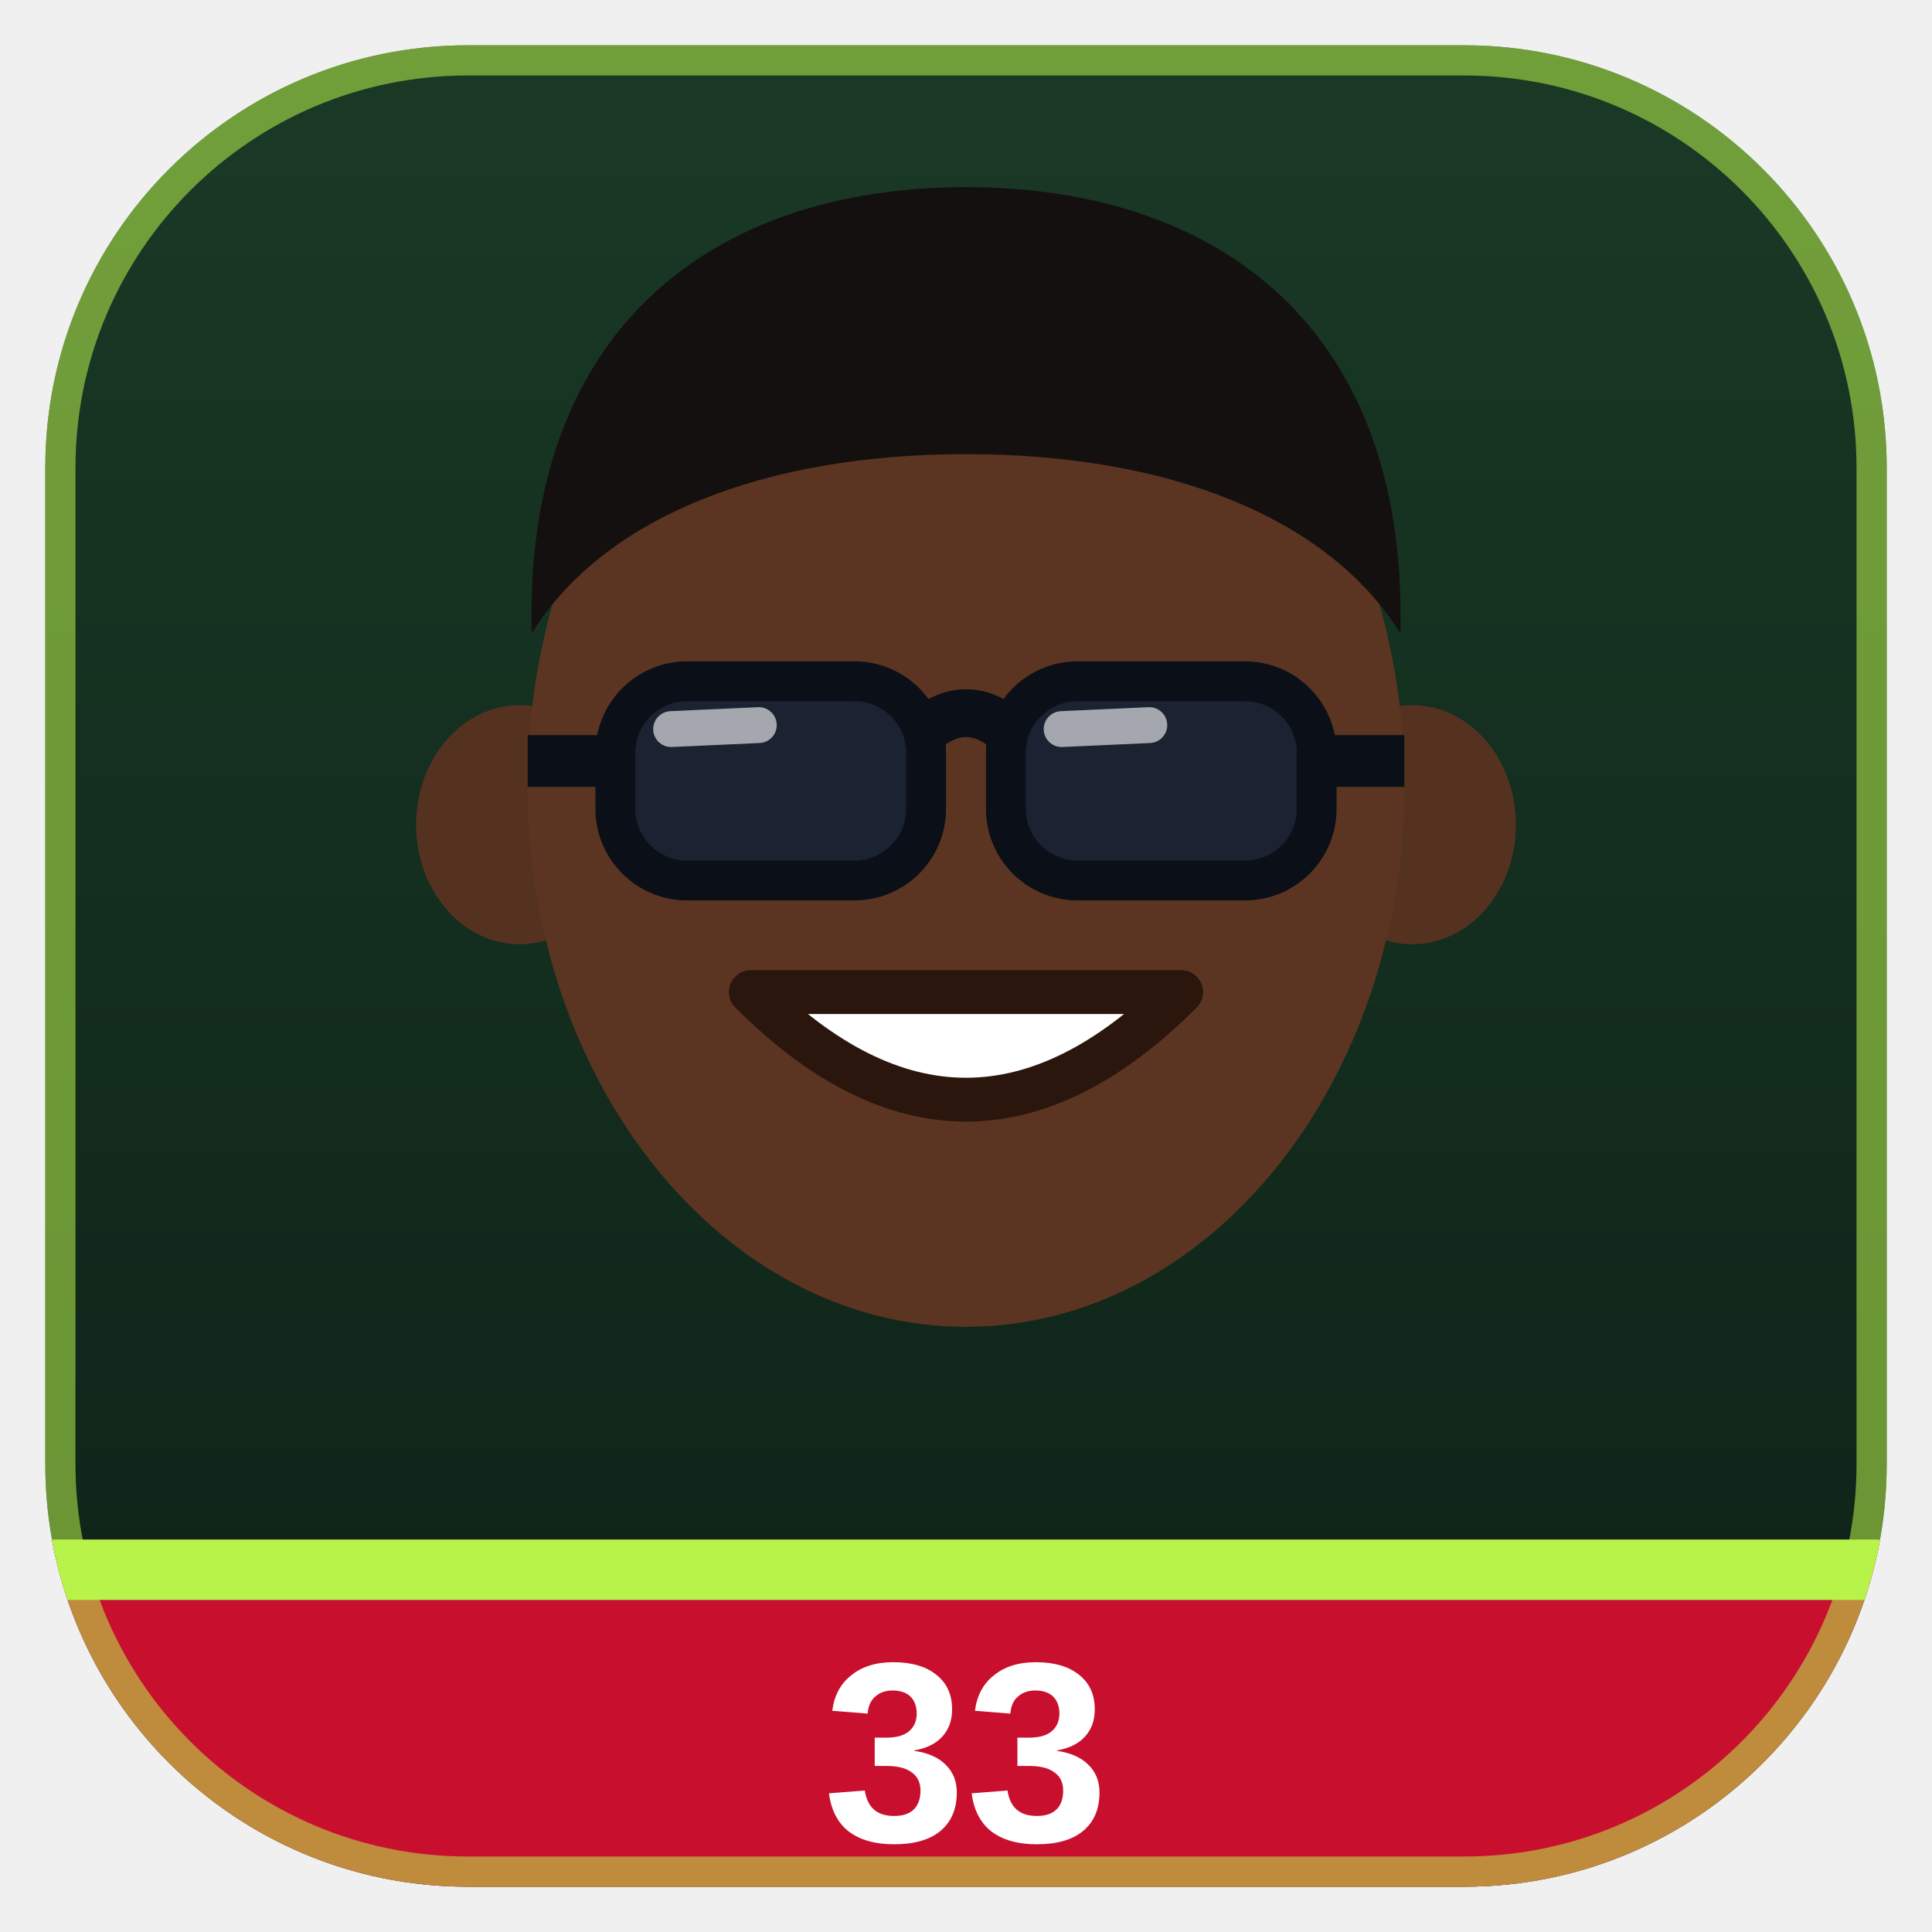
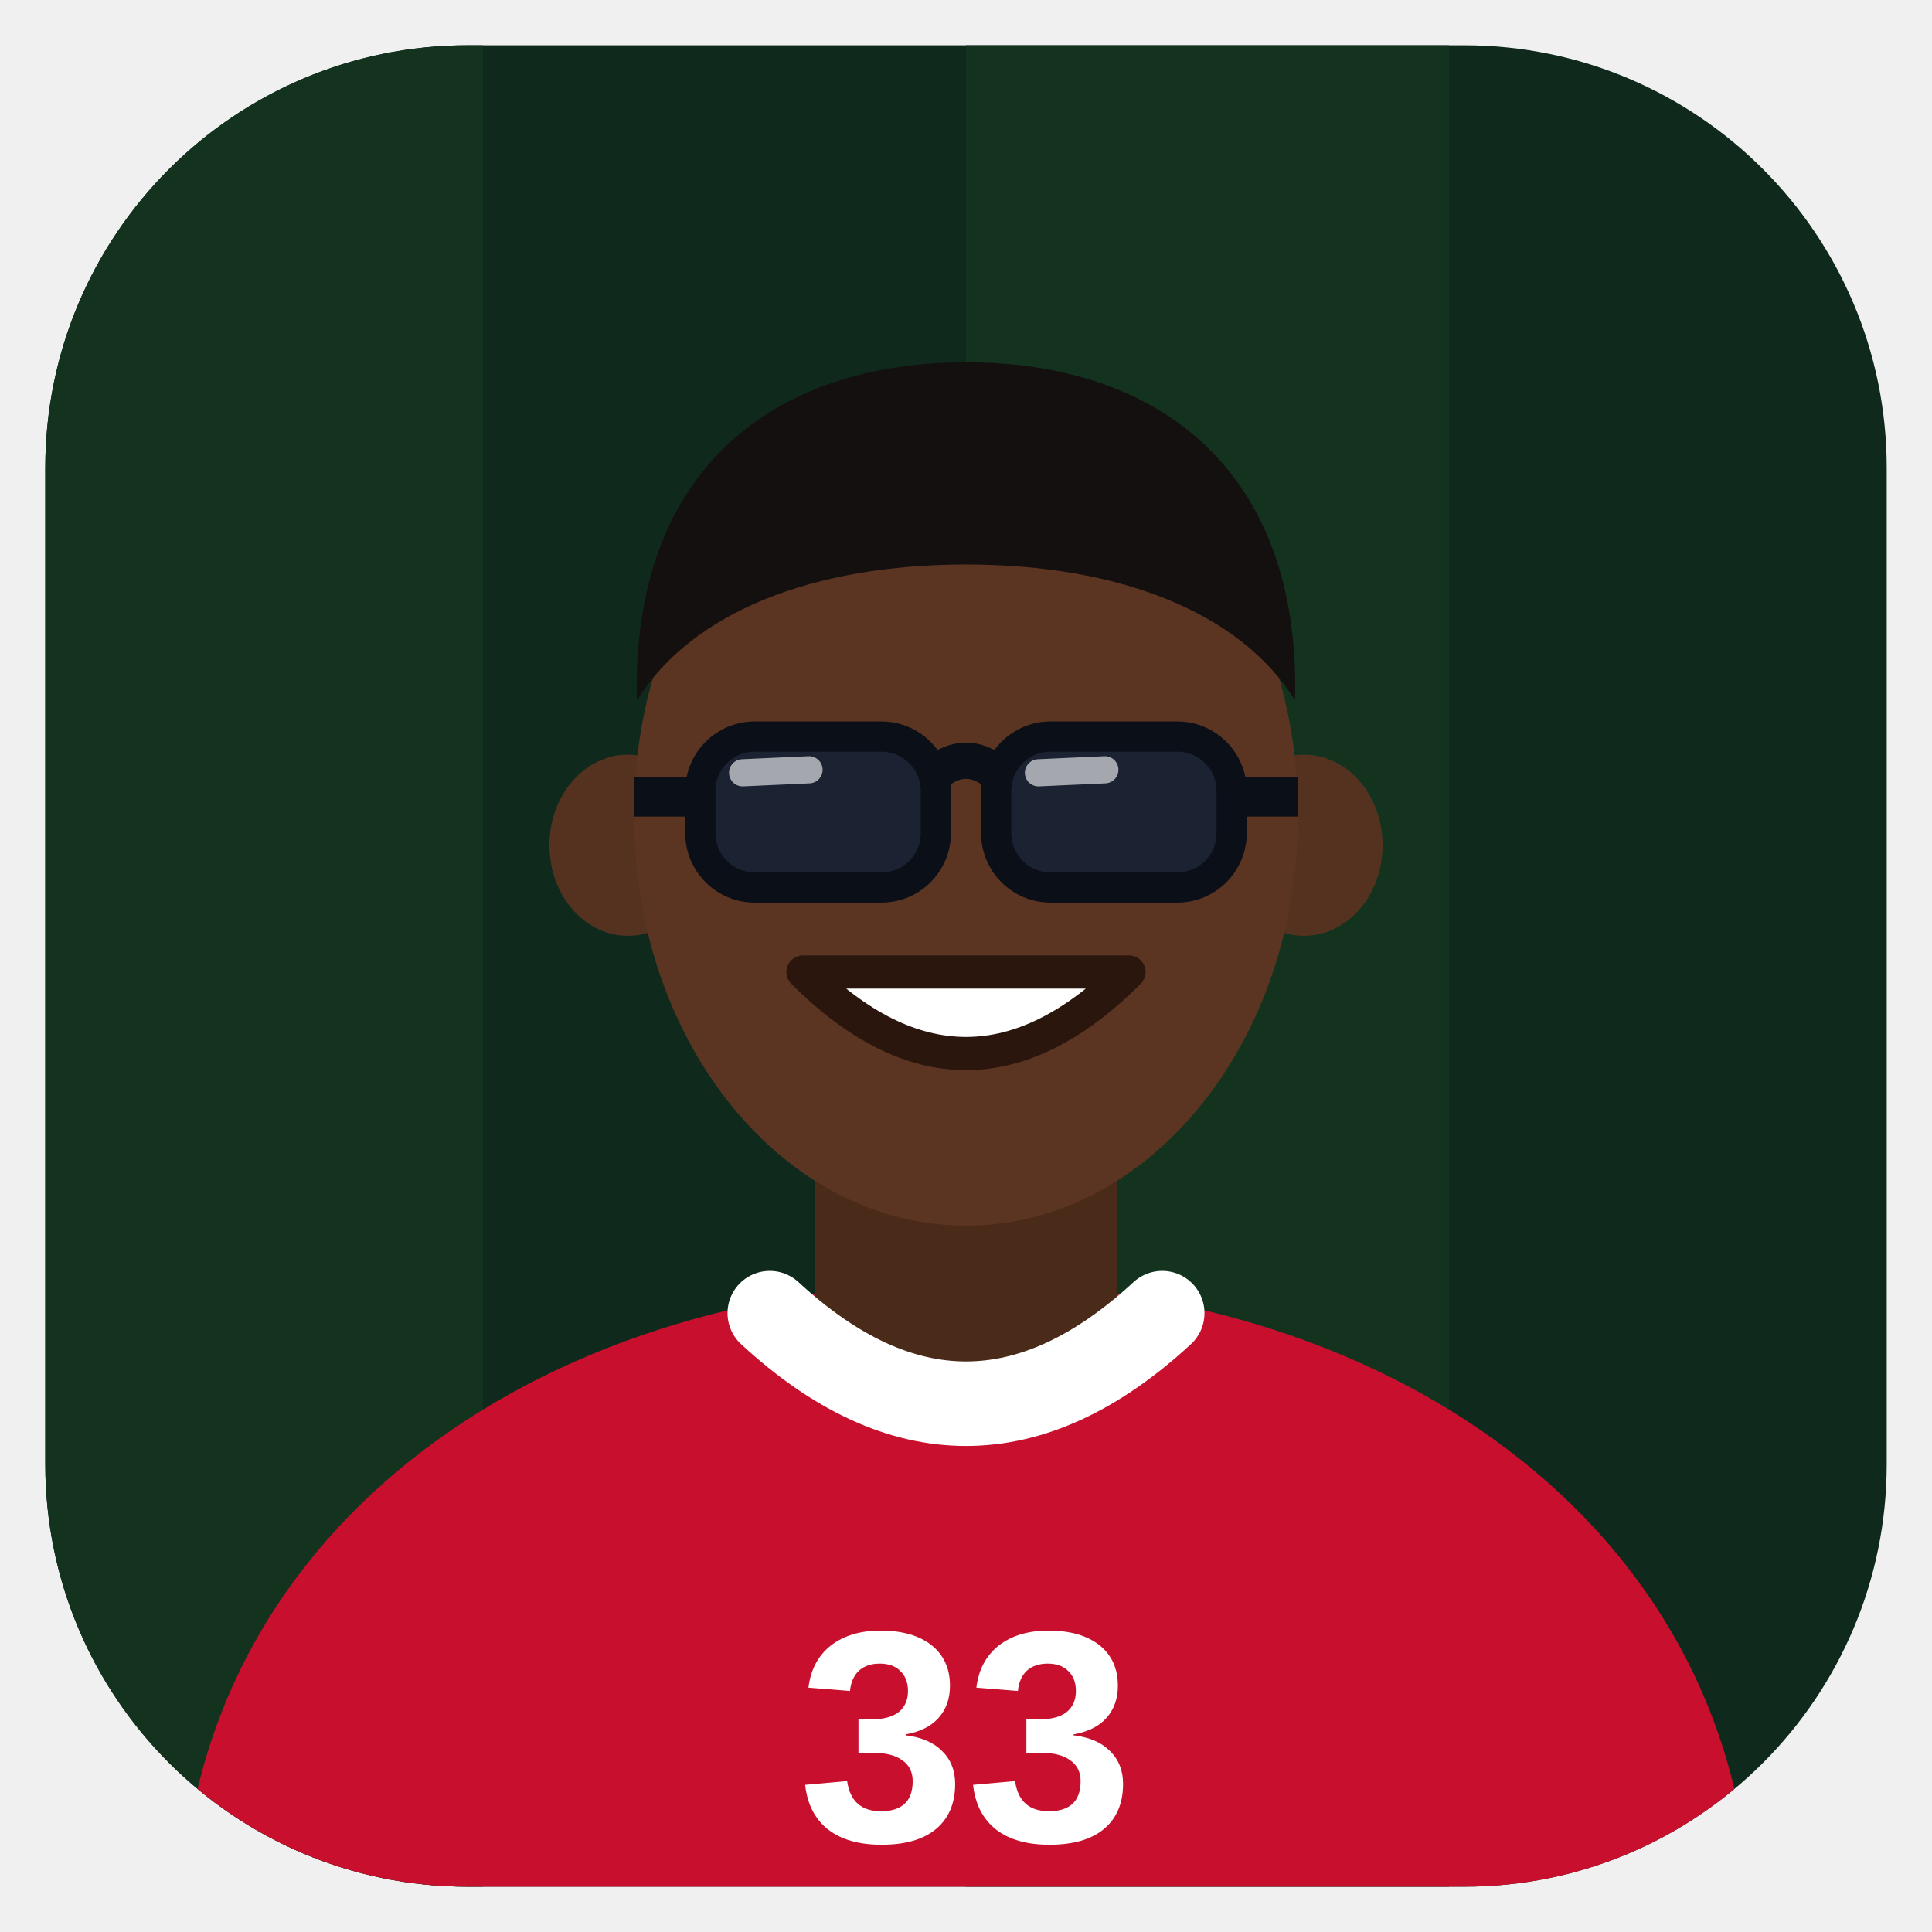
<svg xmlns="http://www.w3.org/2000/svg" viewBox="0 0 64 64">
  <defs>
    <clipPath id="c">
      <rect x="1.5" y="1.5" width="61" height="61" rx="14" />
    </clipPath>
-     <linearGradient id="bg" x1="0" y1="0" x2="0" y2="1">
-       <stop offset="0" stop-color="#1a3a26" />
-       <stop offset="1" stop-color="#0c2016" />
-     </linearGradient>
  </defs>
  <g clip-path="url(#c)">
-     <rect width="64" height="64" fill="url(#bg)" />
-     <g transform="translate(32,26) scale(1.32) translate(-32,-27)">
-       <ellipse cx="20.8" cy="28" rx="2.6" ry="3" fill="#553220" />
-       <ellipse cx="43.2" cy="28" rx="2.6" ry="3" fill="#553220" />
-       <ellipse cx="32" cy="27" rx="11" ry="13.6" fill="#5b3521" />
-       <path d="M21.1 23.2C20.9 15.6 25.6 12 32 12s11.1 3.6 10.9 11.2c-1.8-2.9-5.8-4.5-10.9-4.5s-9.1 1.6-10.9 4.5z" fill="#141010" />
-       <path d="M21 26.4h2.6M40.4 26.4H43" stroke="#0b0f17" stroke-width="1.3" />
-       <rect x="23.2" y="24.4" width="7.8" height="5" rx="1.8" fill="#1b2232" stroke="#0b0f17" stroke-width="1" />
-       <rect x="33" y="24.4" width="7.8" height="5" rx="1.8" fill="#1b2232" stroke="#0b0f17" stroke-width="1" />
-       <path d="M31 25.6q1-0.8 2 0" fill="none" stroke="#0b0f17" stroke-width="1.2" />
-       <path d="M24.6 25.6l2.2-0.1M34.4 25.6l2.2-0.1" stroke="#ffffff" stroke-width="0.9" stroke-linecap="round" opacity=".6" />
-       <path d="M26.6 32.2q5.4 5.4 10.8 0z" fill="#fff" stroke="#2a160d" stroke-width="1.1" stroke-linejoin="round" />
-     </g>
-     <rect x="0" y="51" width="64" height="13" fill="#c8102e" />
-     <rect x="0" y="51" width="64" height="2" fill="#b8f34a" />
-     <text x="32" y="61" text-anchor="middle" font-family="Arial, sans-serif" font-weight="900" font-size="8.5" fill="#ffffff">33</text>
-     <rect x="1.5" y="1.5" width="61" height="61" rx="14" fill="none" stroke="#b8f34a" stroke-width="2" opacity=".55" />
+     <rect width="64" height="64" fill="#0f2a1c" />
+     <rect x="0" width="16" height="64" fill="#13331f" />
+     <rect x="32" width="16" height="64" fill="#13331f" />
+     <path d="M6 64c0-13 11.6-21.5 26-21.5S58 51 58 64z" fill="#c8102e" />
+     <rect x="27" y="35" width="10" height="11" rx="3" fill="#4a2b1a" />
+     <path d="M25.5 43.5q6.5 6 13 0" fill="none" stroke="#ffffff" stroke-width="2.8" stroke-linecap="round" />
+     <text x="32" y="61" text-anchor="middle" font-family="Arial, sans-serif" font-weight="900" font-size="10" fill="#ffffff">33</text>
+     <ellipse cx="20.8" cy="28" rx="2.6" ry="3" fill="#553220" />
+     <ellipse cx="43.2" cy="28" rx="2.6" ry="3" fill="#553220" />
+     <ellipse cx="32" cy="27" rx="11" ry="13.6" fill="#5b3521" />
+     <path d="M21.1 23.2C20.9 15.6 25.6 12 32 12s11.1 3.6 10.9 11.2c-1.8-2.9-5.8-4.5-10.9-4.5s-9.1 1.6-10.9 4.5z" fill="#141010" />
+     <path d="M21 26.4h2.6M40.4 26.4H43" stroke="#0b0f17" stroke-width="1.3" />
+     <rect x="23.2" y="24.4" width="7.8" height="5" rx="1.8" fill="#1b2232" stroke="#0b0f17" stroke-width="1" />
+     <rect x="33" y="24.4" width="7.8" height="5" rx="1.8" fill="#1b2232" stroke="#0b0f17" stroke-width="1" />
+     <path d="M31 25.6q1-0.8 2 0" fill="none" stroke="#0b0f17" stroke-width="1.2" />
+     <path d="M24.6 25.6l2.2-0.1M34.4 25.6l2.2-0.1" stroke="#ffffff" stroke-width="0.9" stroke-linecap="round" opacity=".6" />
+     <path d="M26.6 32.2q5.4 5.4 10.8 0z" fill="#fff" stroke="#2a160d" stroke-width="1.1" stroke-linejoin="round" />
  </g>
</svg>
